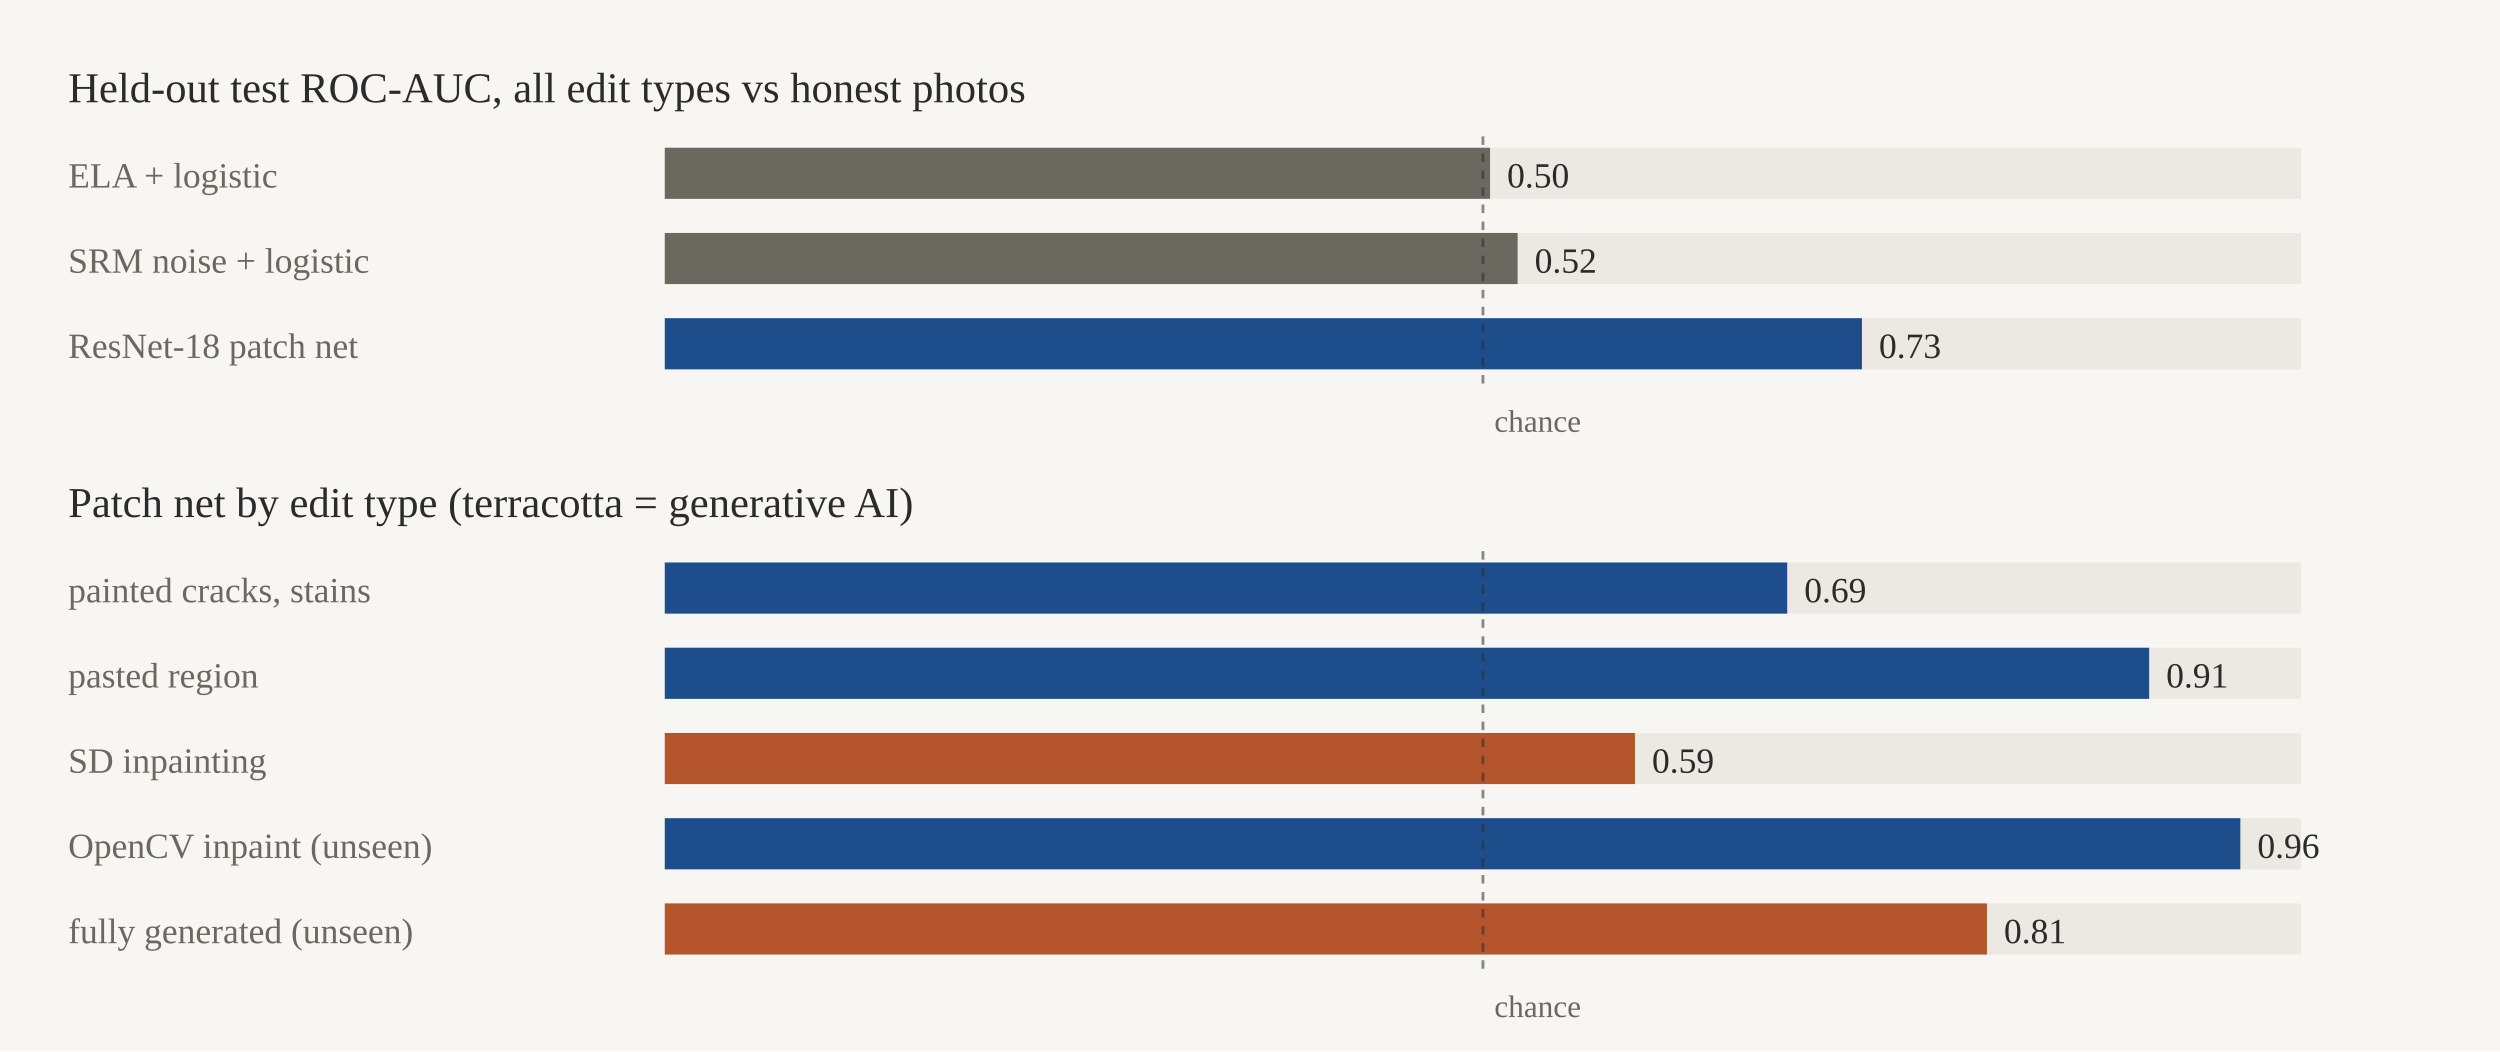
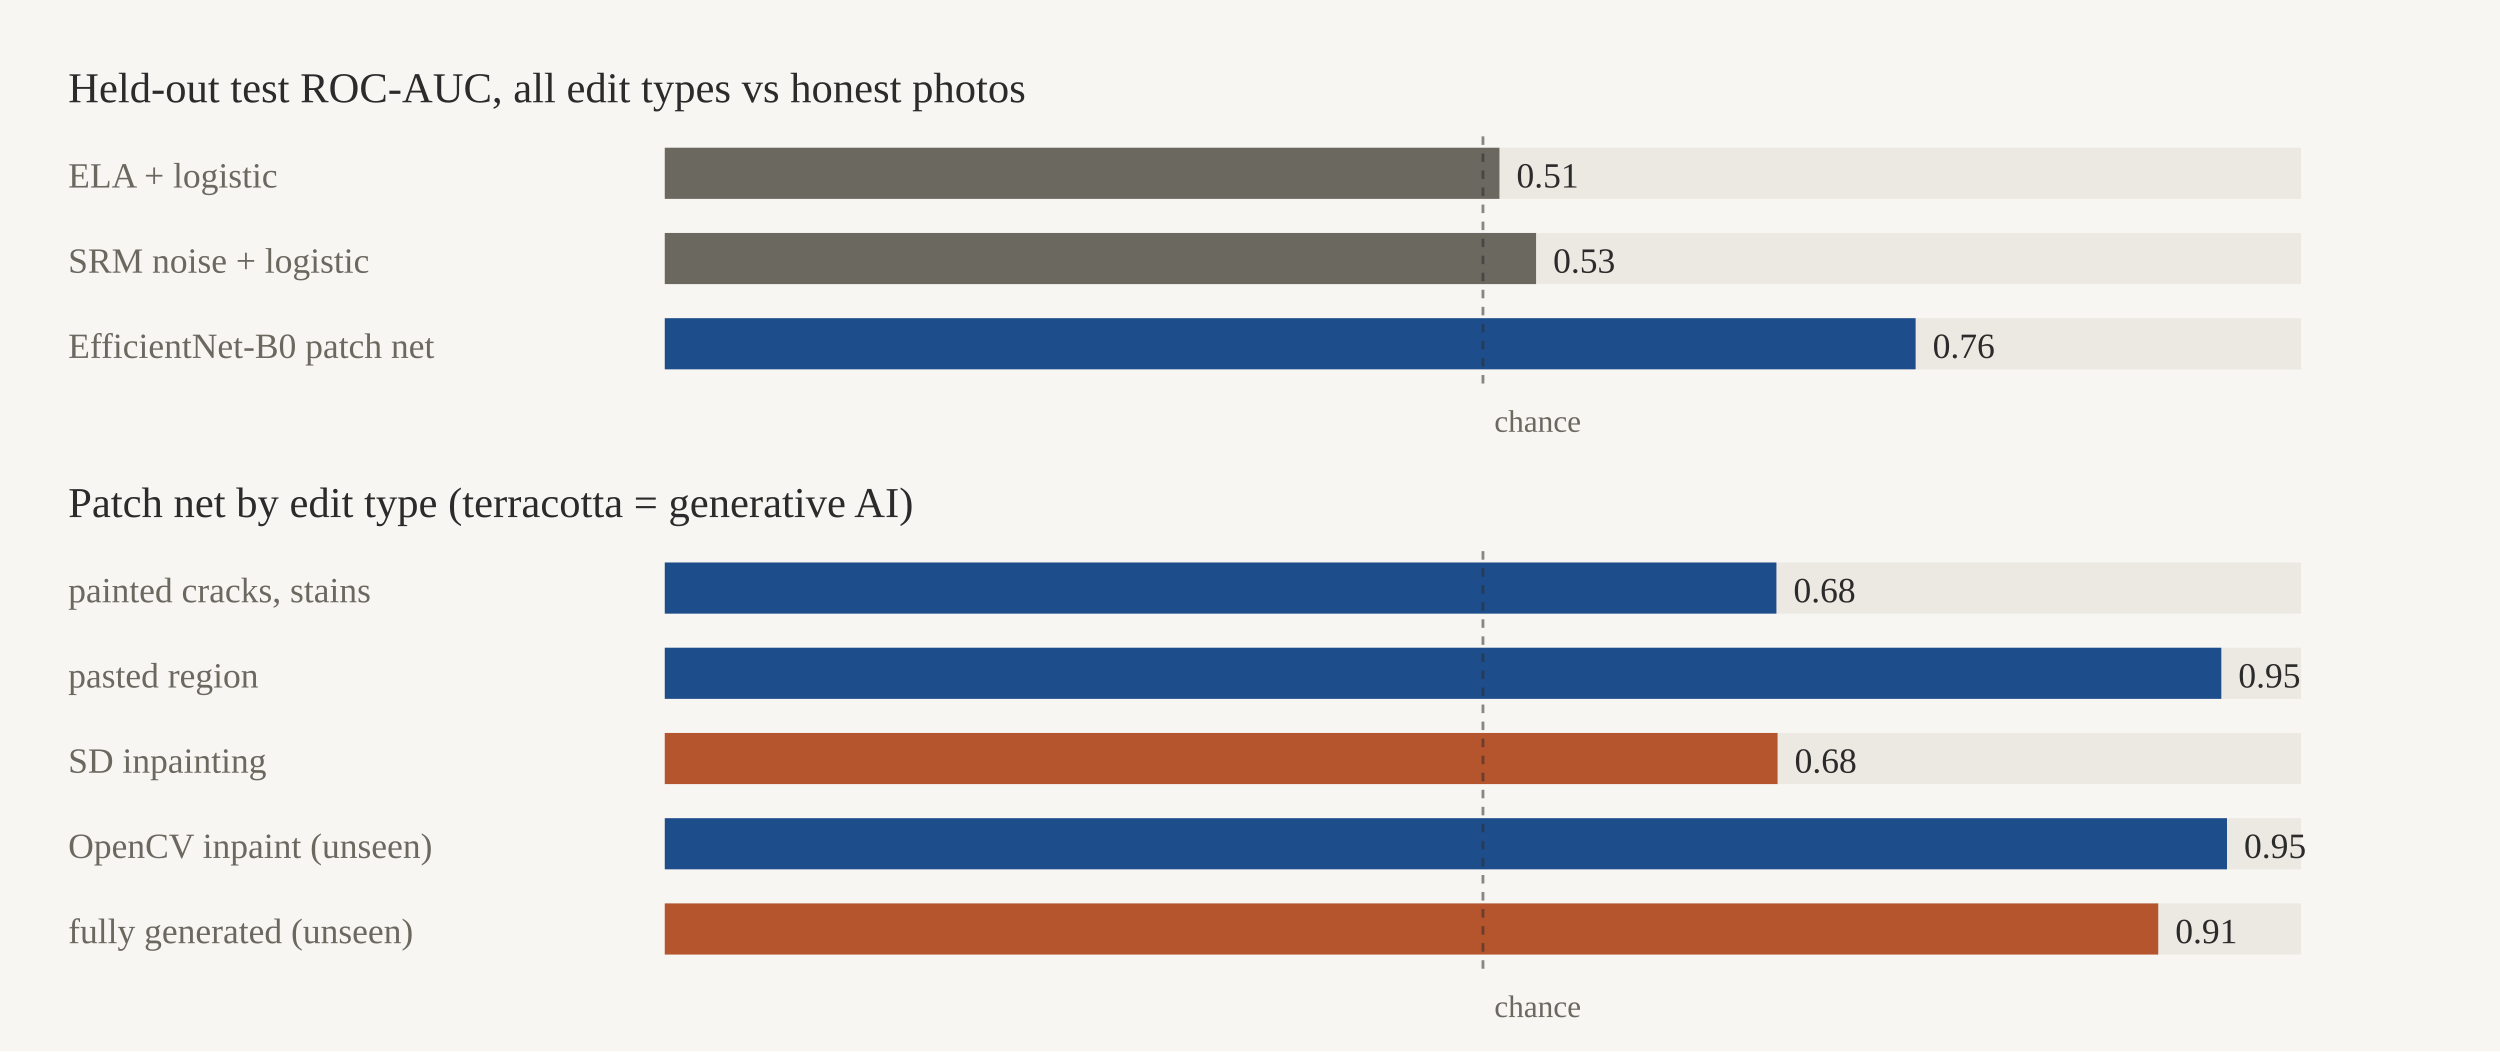
<svg xmlns="http://www.w3.org/2000/svg" viewBox="0 0 880 370" font-family="Georgia, 'Times New Roman', serif">
  <rect width="880" height="370" fill="#F7F6F2" />
  <text x="24" y="36" font-size="15" fill="#2B2B2B">Held-out test ROC-AUC, all edit types vs honest photos</text>
  <text x="24" y="66" font-size="12.5" fill="#6B6860">ELA + logistic</text>
  <rect x="234" y="52" width="576" height="18" fill="#DDD9CE" opacity="0.45" />
-   <rect x="234" y="52" width="290.5" height="18" fill="#6B6860" />
-   <text x="530.5" y="66" font-size="12.5" fill="#2B2B2B">0.50</text>
+   <rect x="234" y="52" width="293.8" height="18" fill="#6B6860" />
+   <text x="533.8" y="66" font-size="12.5" fill="#2B2B2B">0.51</text>
  <text x="24" y="96" font-size="12.5" fill="#6B6860">SRM noise + logistic</text>
  <rect x="234" y="82" width="576" height="18" fill="#DDD9CE" opacity="0.45" />
-   <rect x="234" y="82" width="300.2" height="18" fill="#6B6860" />
-   <text x="540.2" y="96" font-size="12.5" fill="#2B2B2B">0.52</text>
-   <text x="24" y="126" font-size="12.5" fill="#6B6860">ResNet-18 patch net</text>
+   <rect x="234" y="82" width="306.7" height="18" fill="#6B6860" />
+   <text x="546.7" y="96" font-size="12.5" fill="#2B2B2B">0.53</text>
+   <text x="24" y="126" font-size="12.5" fill="#6B6860">EfficientNet-B0 patch net</text>
  <rect x="234" y="112" width="576" height="18" fill="#DDD9CE" opacity="0.45" />
-   <rect x="234" y="112" width="421.4" height="18" fill="#1E4D8C" />
-   <text x="661.4" y="126" font-size="12.5" fill="#2B2B2B">0.73</text>
+   <rect x="234" y="112" width="440.3" height="18" fill="#1E4D8C" />
+   <text x="680.3" y="126" font-size="12.5" fill="#2B2B2B">0.76</text>
  <line x1="522.0" y1="48" x2="522.0" y2="138" stroke="#2B2B2B" stroke-width="1" stroke-dasharray="3 3" opacity="0.55" />
  <text x="526.0" y="152" font-size="11" fill="#6B6860">chance</text>
  <text x="24" y="182" font-size="15" fill="#2B2B2B">Patch net by edit type (terracotta = generative AI)</text>
  <text x="24" y="212" font-size="12.5" fill="#6B6860">painted cracks, stains</text>
  <rect x="234" y="198" width="576" height="18" fill="#DDD9CE" opacity="0.45" />
-   <rect x="234" y="198" width="395.1" height="18" fill="#1E4D8C" />
-   <text x="635.1" y="212" font-size="12.5" fill="#2B2B2B">0.69</text>
+   <rect x="234" y="198" width="391.3" height="18" fill="#1E4D8C" />
+   <text x="631.3" y="212" font-size="12.5" fill="#2B2B2B">0.68</text>
  <text x="24" y="242" font-size="12.5" fill="#6B6860">pasted region</text>
  <rect x="234" y="228" width="576" height="18" fill="#DDD9CE" opacity="0.45" />
-   <rect x="234" y="228" width="522.5" height="18" fill="#1E4D8C" />
-   <text x="762.5" y="242" font-size="12.5" fill="#2B2B2B">0.91</text>
+   <rect x="234" y="228" width="547.9" height="18" fill="#1E4D8C" />
+   <text x="787.9" y="242" font-size="12.5" fill="#2B2B2B">0.95</text>
  <text x="24" y="272" font-size="12.5" fill="#6B6860">SD inpainting</text>
  <rect x="234" y="258" width="576" height="18" fill="#DDD9CE" opacity="0.45" />
-   <rect x="234" y="258" width="341.5" height="18" fill="#B4552D" />
-   <text x="581.5" y="272" font-size="12.5" fill="#2B2B2B">0.59</text>
+   <rect x="234" y="258" width="391.7" height="18" fill="#B4552D" />
+   <text x="631.7" y="272" font-size="12.5" fill="#2B2B2B">0.68</text>
  <text x="24" y="302" font-size="12.5" fill="#6B6860">OpenCV inpaint (unseen)</text>
  <rect x="234" y="288" width="576" height="18" fill="#DDD9CE" opacity="0.45" />
-   <rect x="234" y="288" width="554.6" height="18" fill="#1E4D8C" />
-   <text x="794.6" y="302" font-size="12.5" fill="#2B2B2B">0.96</text>
+   <rect x="234" y="288" width="549.9" height="18" fill="#1E4D8C" />
+   <text x="789.9" y="302" font-size="12.5" fill="#2B2B2B">0.95</text>
  <text x="24" y="332" font-size="12.5" fill="#6B6860">fully generated (unseen)</text>
  <rect x="234" y="318" width="576" height="18" fill="#DDD9CE" opacity="0.45" />
-   <rect x="234" y="318" width="465.4" height="18" fill="#B4552D" />
-   <text x="705.4" y="332" font-size="12.5" fill="#2B2B2B">0.81</text>
+   <rect x="234" y="318" width="525.7" height="18" fill="#B4552D" />
+   <text x="765.7" y="332" font-size="12.5" fill="#2B2B2B">0.91</text>
  <line x1="522.0" y1="194" x2="522.0" y2="344" stroke="#2B2B2B" stroke-width="1" stroke-dasharray="3 3" opacity="0.55" />
  <text x="526.0" y="358" font-size="11" fill="#6B6860">chance</text>
</svg>
